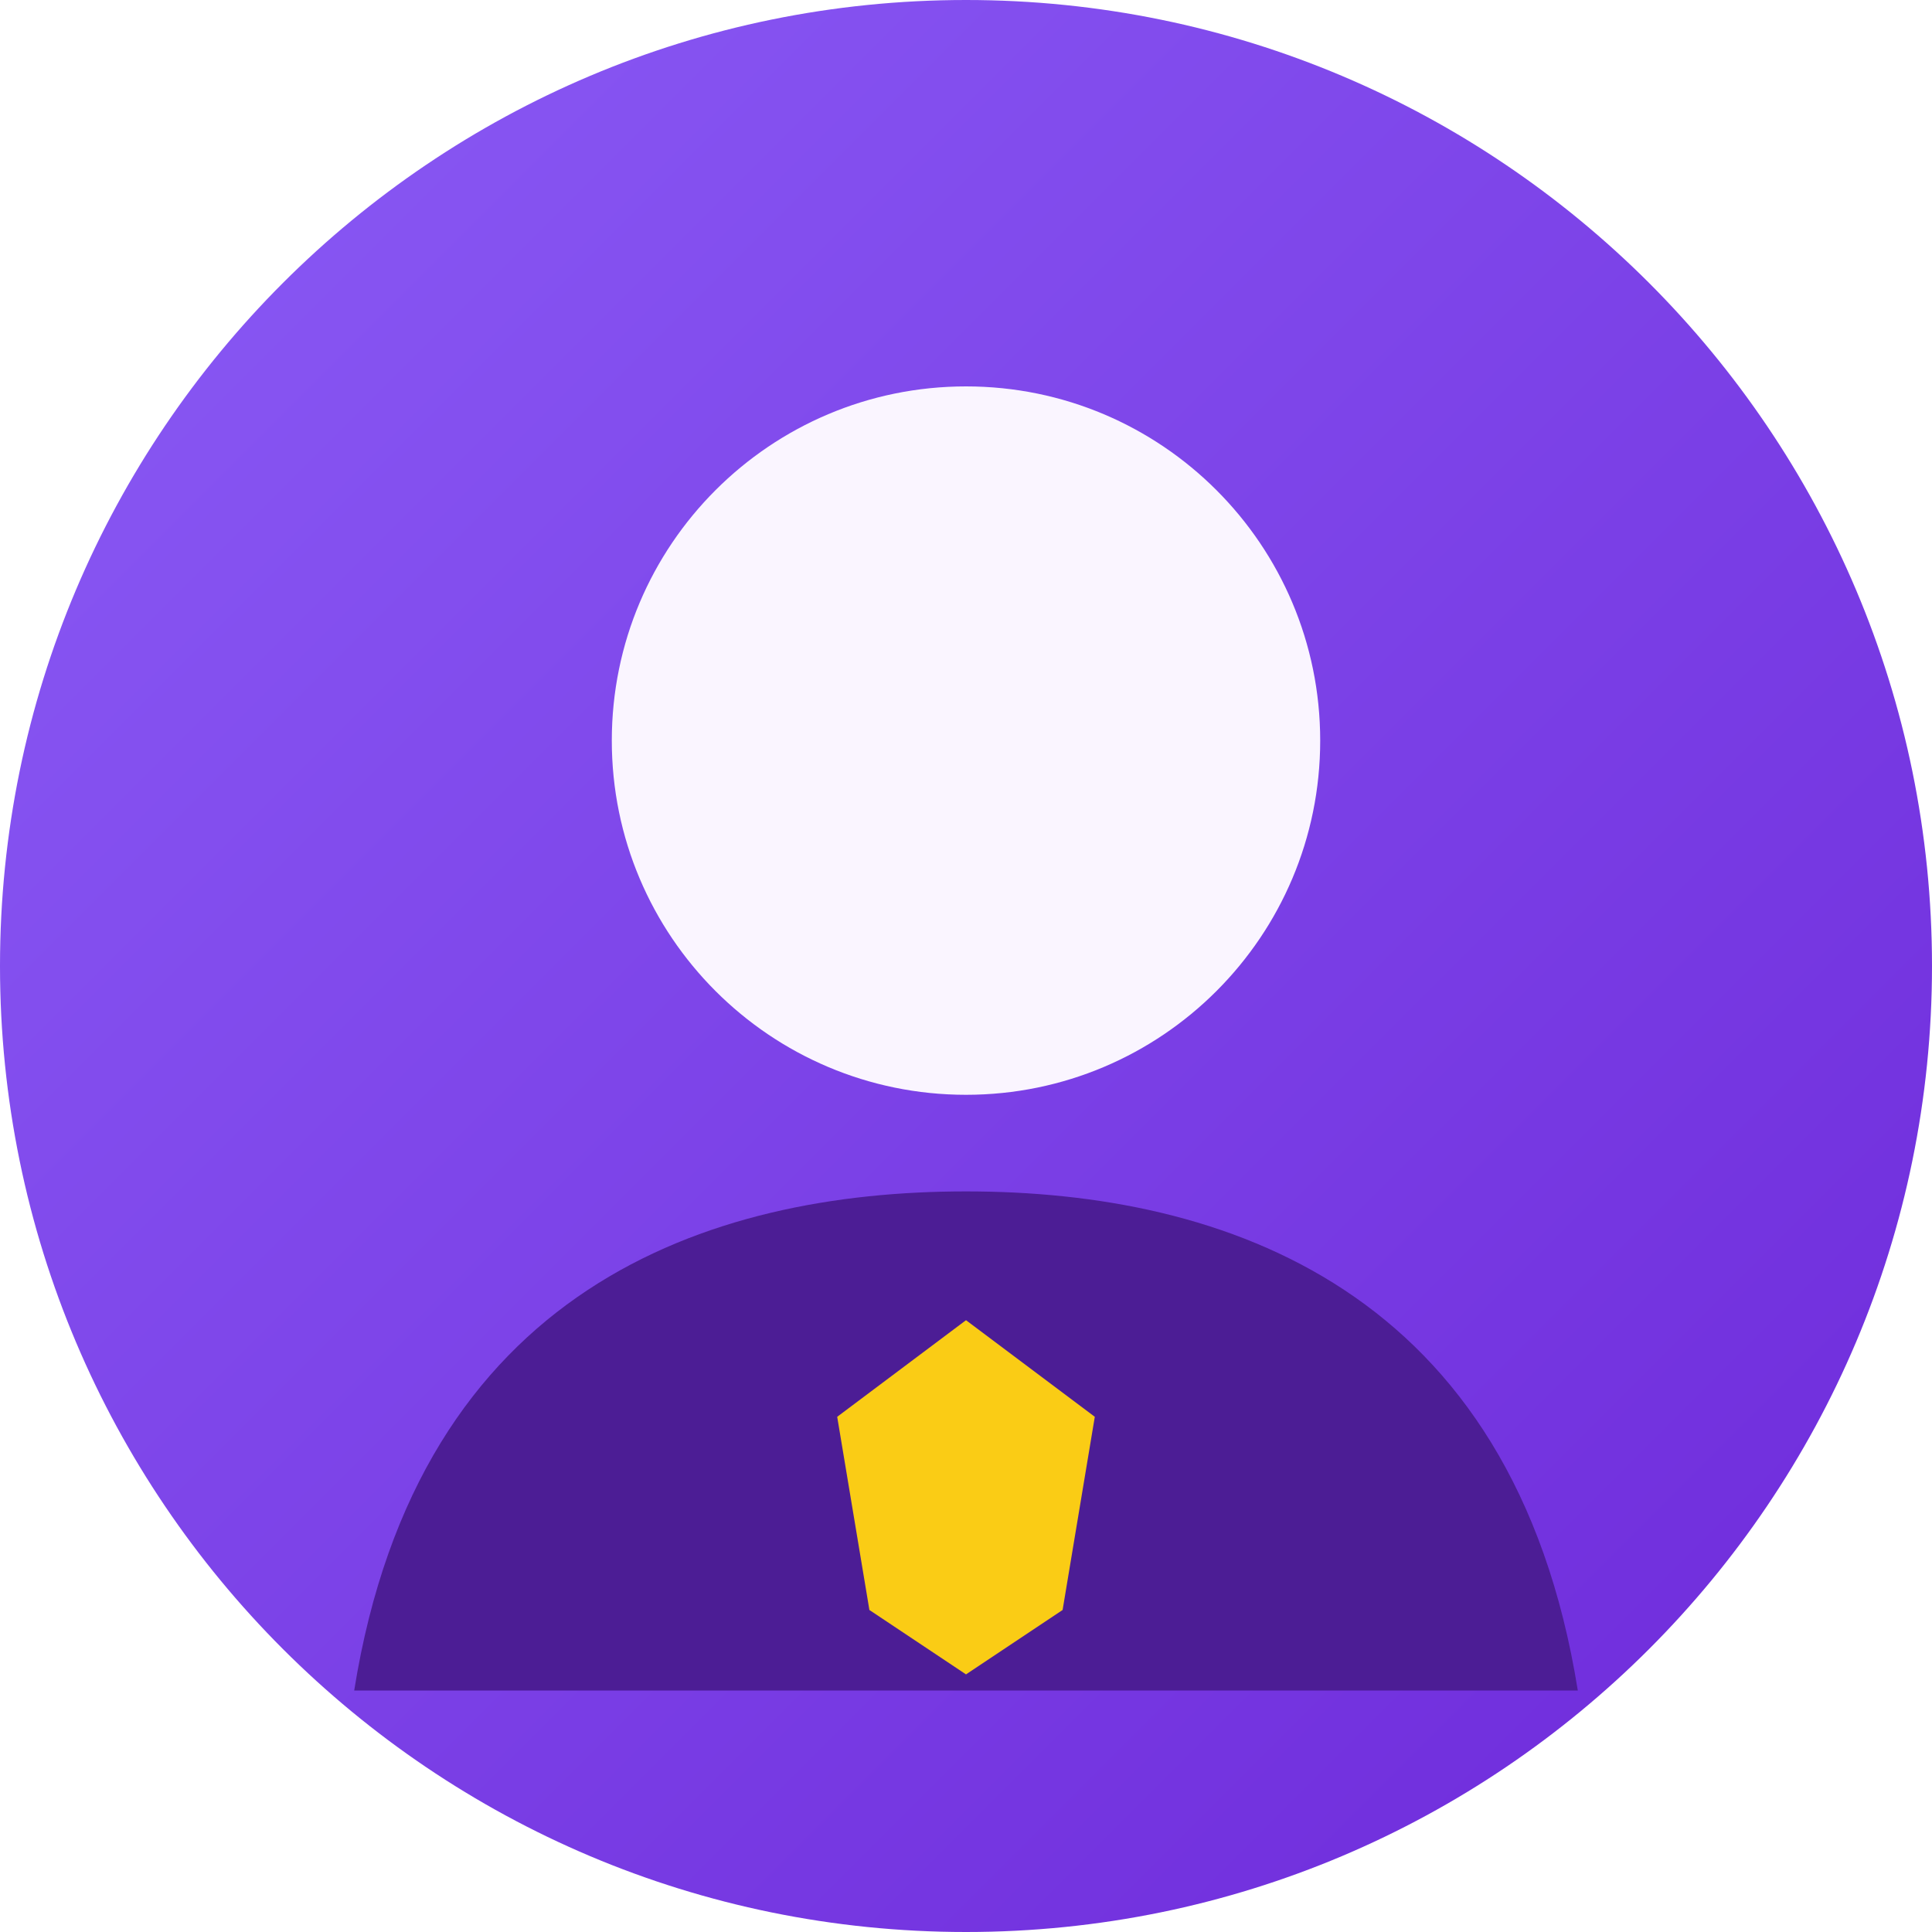
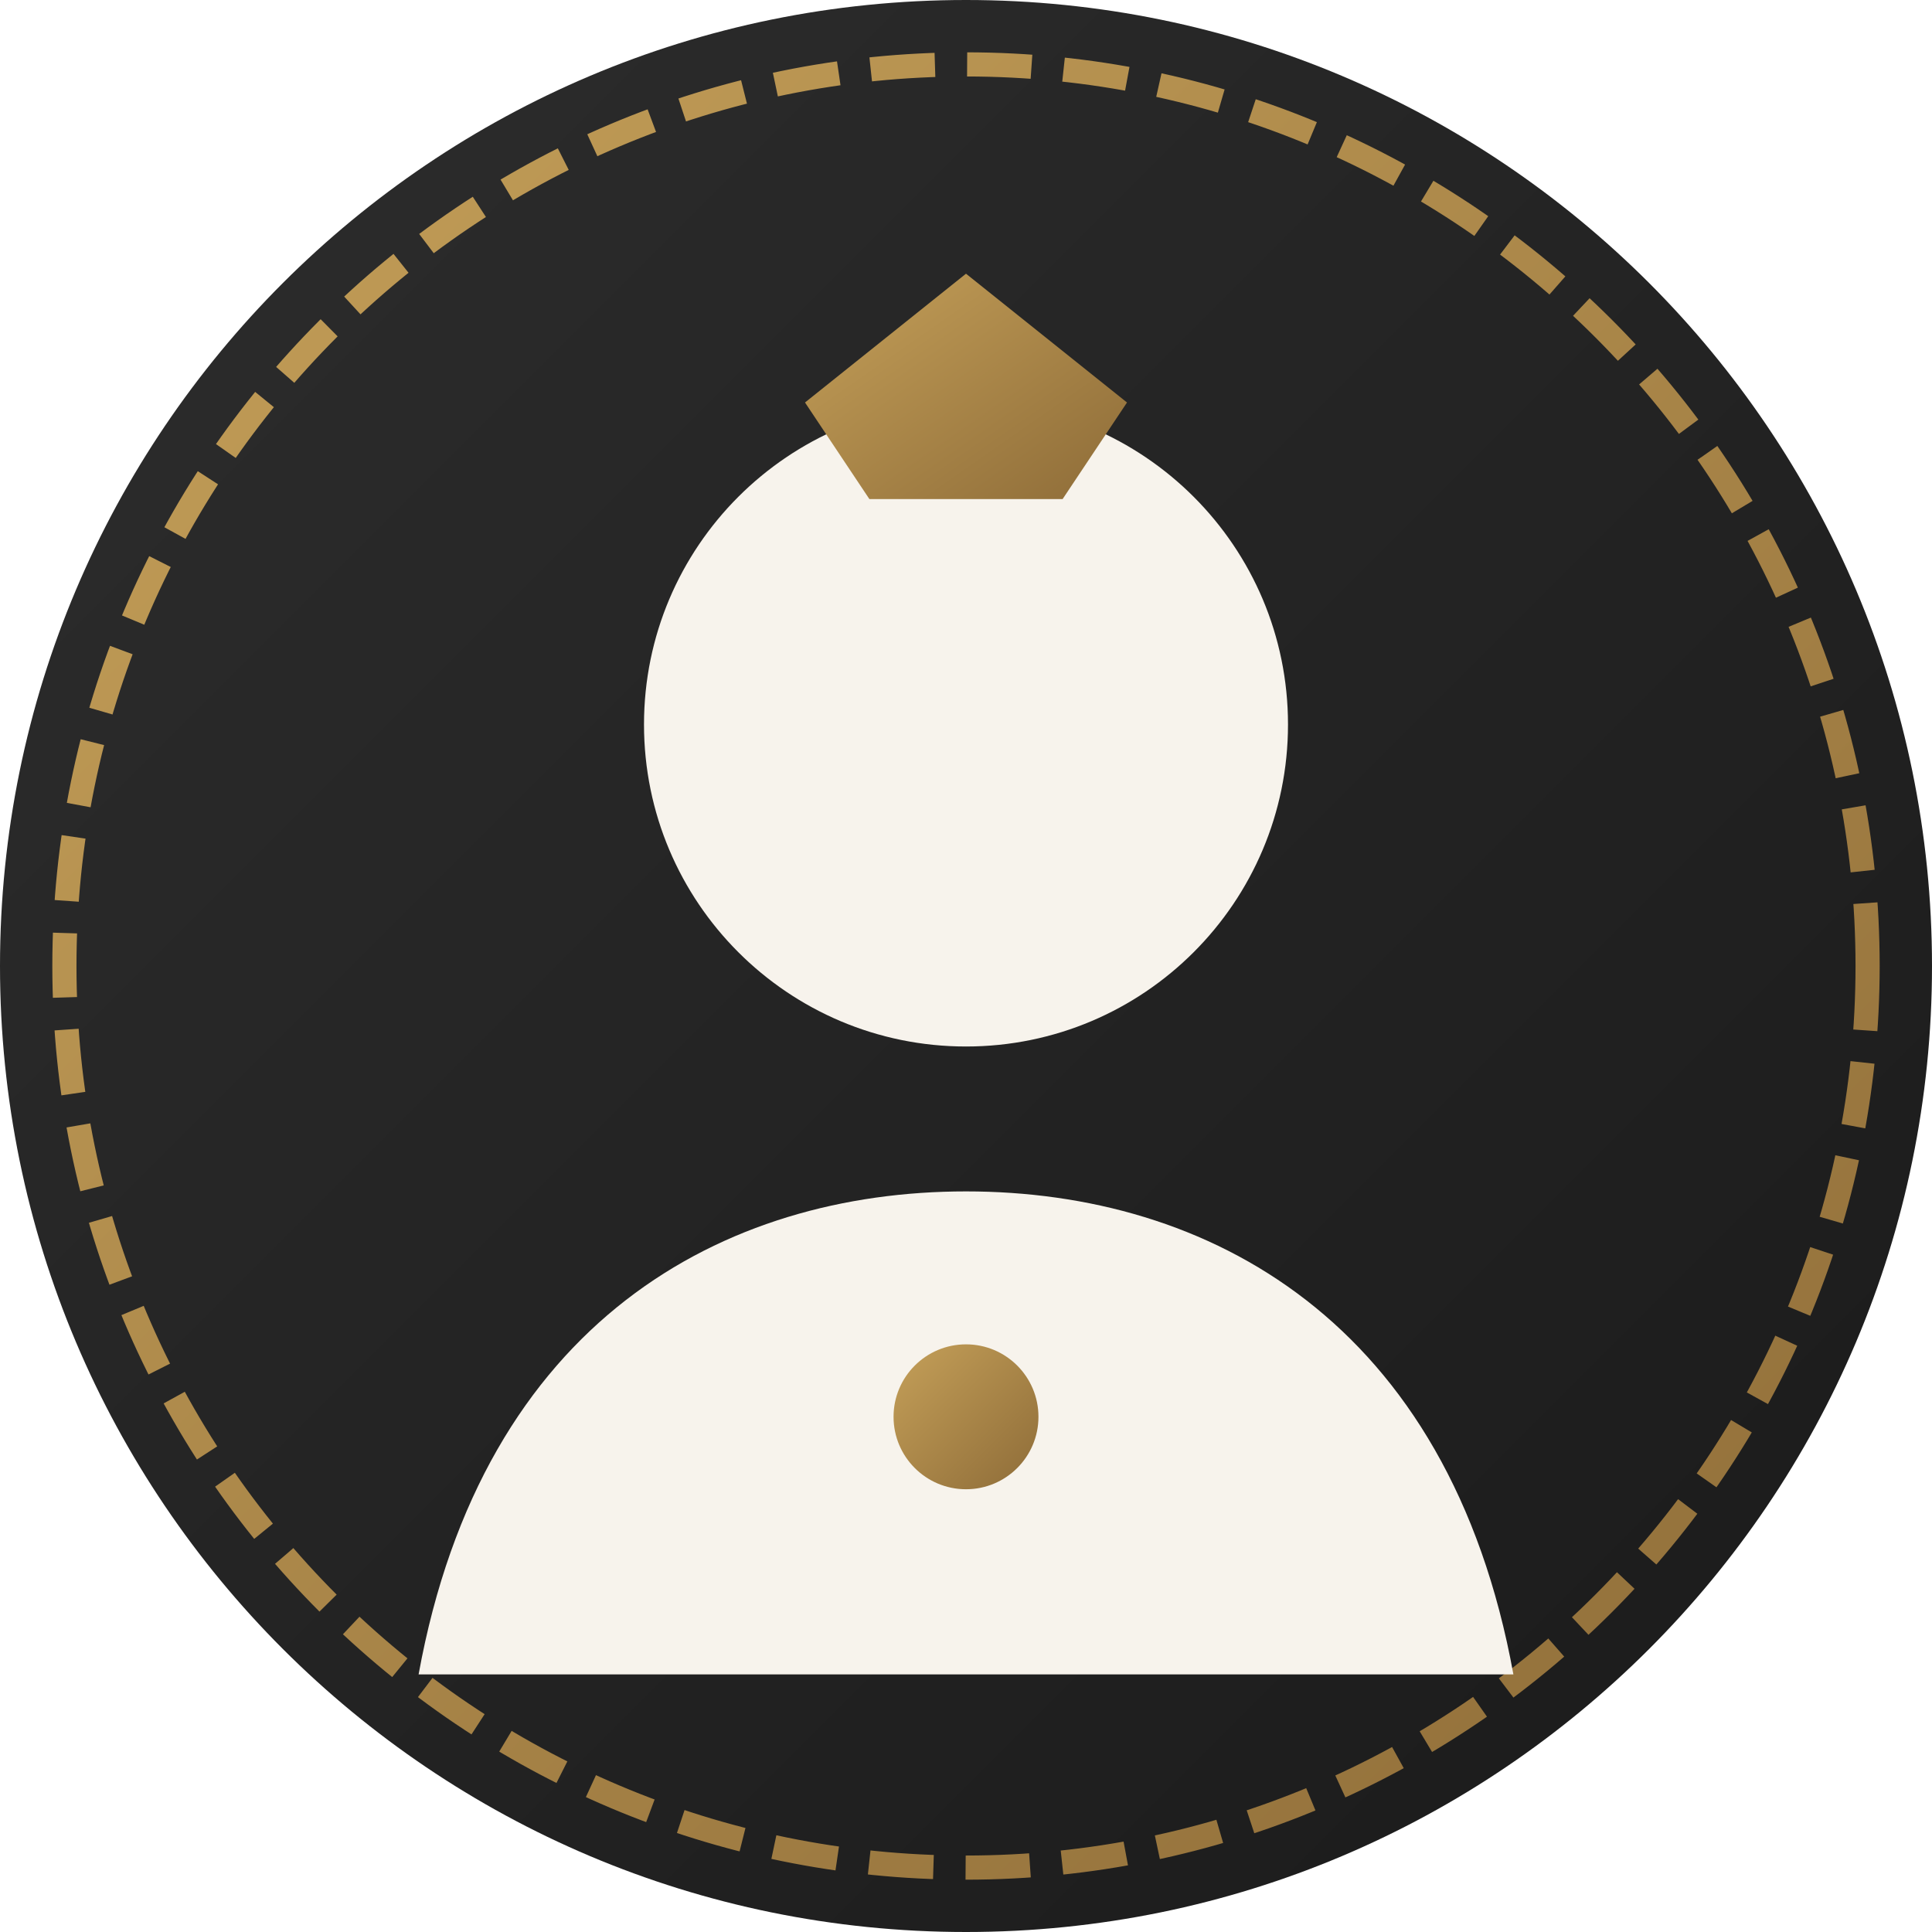
<svg xmlns="http://www.w3.org/2000/svg" viewBox="0 0 120 120" width="100%" height="100%">
  <defs>
-     <linearGradient id="adminAvatarBg" x1="0%" y1="0%" x2="100%" y2="100%">
-       <stop offset="0%" stop-color="#8b5cf6" />
-       <stop offset="100%" stop-color="#6d28d9" />
+     <linearGradient id="adminBg" x1="0%" y1="0%" x2="100%" y2="100%">
+       <stop offset="0%" stop-color="#2D2D2D" />
+       <stop offset="100%" stop-color="#1A1A1A" />
+     </linearGradient>
+     <linearGradient id="goldAcc" x1="0%" y1="0%" x2="100%" y2="100%">
+       <stop offset="0%" stop-color="#C5A059" />
+       <stop offset="100%" stop-color="#8E6C38" />
    </linearGradient>
  </defs>
-   <circle cx="60" cy="60" r="60" fill="url(#adminAvatarBg)" />
-   <circle cx="60" cy="46" r="22" fill="#faf5ff" />
-   <path d="M 22 105 C 26 80 44 74 60 74 C 76 74 94 80 98 105 Z" fill="#4c1d95" />
-   <polygon points="60,82 68,88 66,100 60,104 54,100 52,88" fill="#facc15" />
+   <circle cx="60" cy="60" r="60" fill="url(#adminBg)" />
+   <circle cx="60" cy="60" r="56" fill="none" stroke="url(#goldAcc)" stroke-width="1.5" stroke-dasharray="4,2" />
+   <circle cx="60" cy="45" r="20" fill="#F7F3EC" />
+   <path d="M 26 104 C 30 82 45 74 60 74 C 75 74 90 82 94 104 Z" fill="#F7F3EC" />
+   <path d="M 50 25 L 60 17 L 70 25 L 66 31 L 54 31 Z" fill="url(#goldAcc)" />
+   <circle cx="60" cy="88" r="4.5" fill="url(#goldAcc)" />
</svg>
